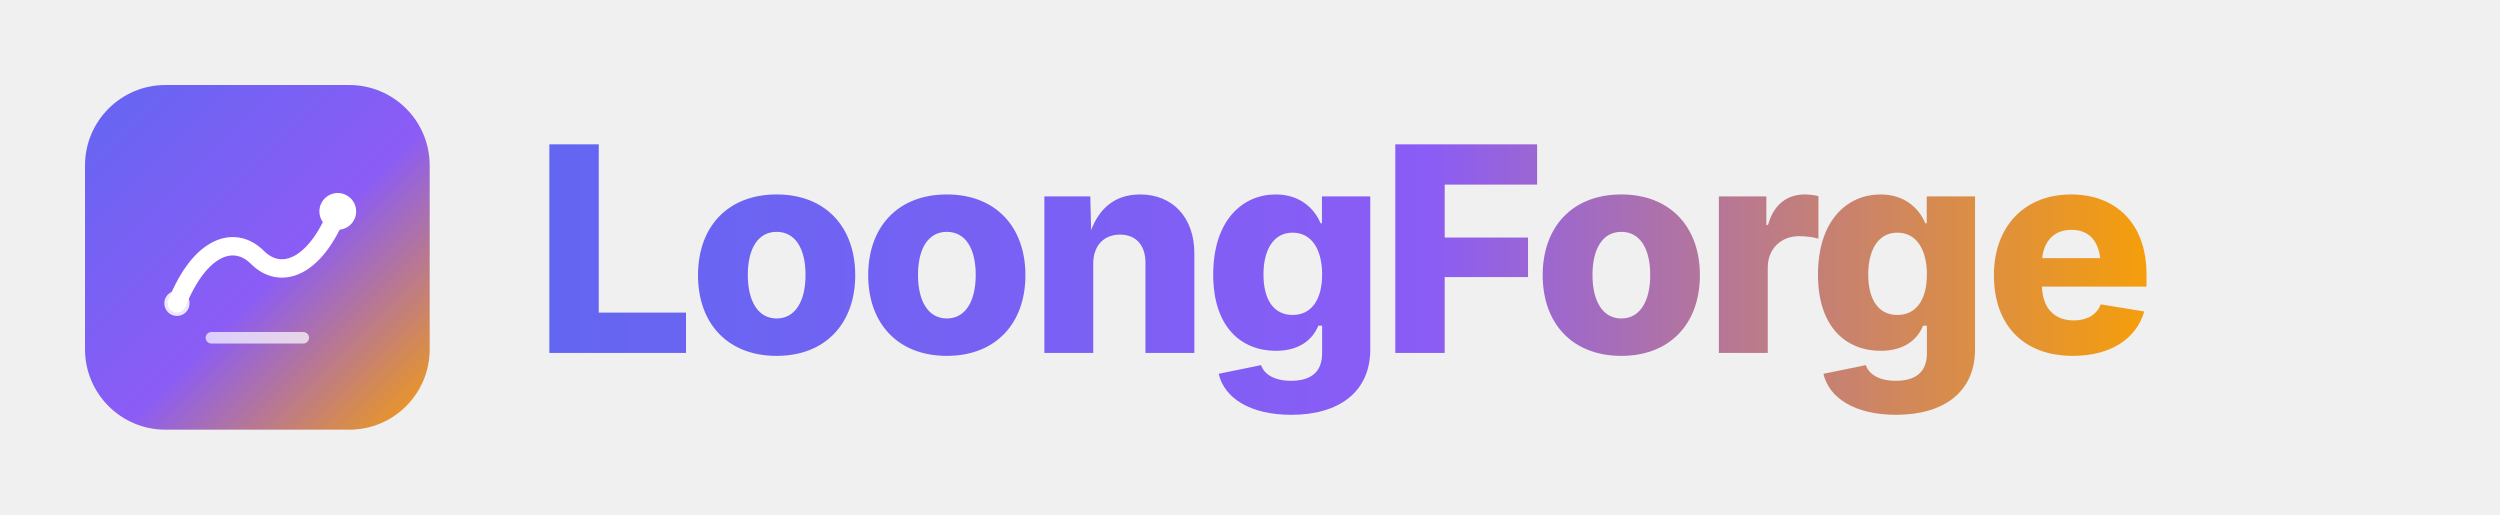
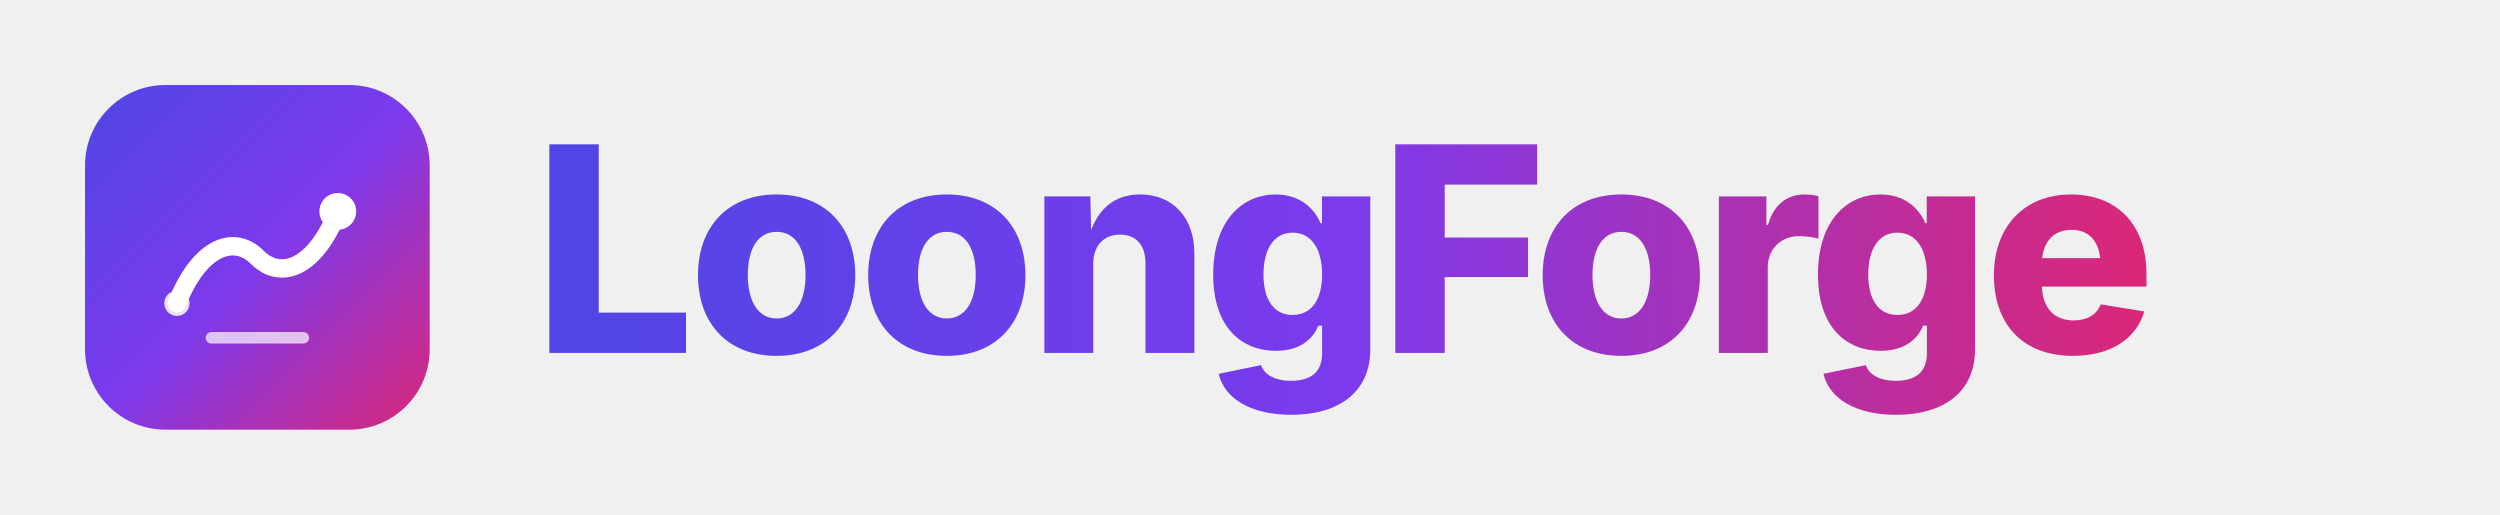
<svg xmlns="http://www.w3.org/2000/svg" viewBox="0 0 680 140" width="680" height="140" role="img" aria-label="LoongForge">
  <defs>
    <linearGradient id="lf-icon" x1="0" y1="0" x2="1" y2="1">
-       <stop offset="0%" stop-color="#6366F1" />
-       <stop offset="55%" stop-color="#8B5CF6" />
-       <stop offset="100%" stop-color="#F59E0B" />
+       <stop offset="0%" stop-color="#4F46E5" />
+       <stop offset="50%" stop-color="#7C3AED" />
+       <stop offset="100%" stop-color="#DB2777" />
    </linearGradient>
    <linearGradient id="lf-text" x1="0" y1="0" x2="1" y2="0">
-       <stop offset="0%" stop-color="#6366F1" />
-       <stop offset="55%" stop-color="#8B5CF6" />
-       <stop offset="100%" stop-color="#F59E0B" />
+       <stop offset="0%" stop-color="#4F46E5" />
+       <stop offset="50%" stop-color="#7C3AED" />
+       <stop offset="100%" stop-color="#DB2777" />
    </linearGradient>
  </defs>
  <g transform="translate(20,20) scale(1.5625)">
    <rect x="2" y="2" width="60" height="60" rx="14" fill="url(#lf-icon)" />
    <path d="M18 40 C 22 30, 28 28, 32 32 C 36 36, 42 34, 46 24" stroke="#fff" stroke-width="3.2" stroke-linecap="round" fill="none" />
    <circle cx="46" cy="24" r="3.2" fill="#fff" />
    <circle cx="18" cy="40" r="2.2" fill="#fff" opacity="0.85" />
    <path d="M24 46 L40 46" stroke="#fff" stroke-width="2" stroke-linecap="round" opacity="0.7" />
  </g>
  <text x="145" y="96" font-family="'Inter','Helvetica Neue','PingFang SC','Microsoft YaHei',Arial,sans-serif" font-weight="800" font-size="78" letter-spacing="-2" fill="url(#lf-text)">LoongForge</text>
</svg>
